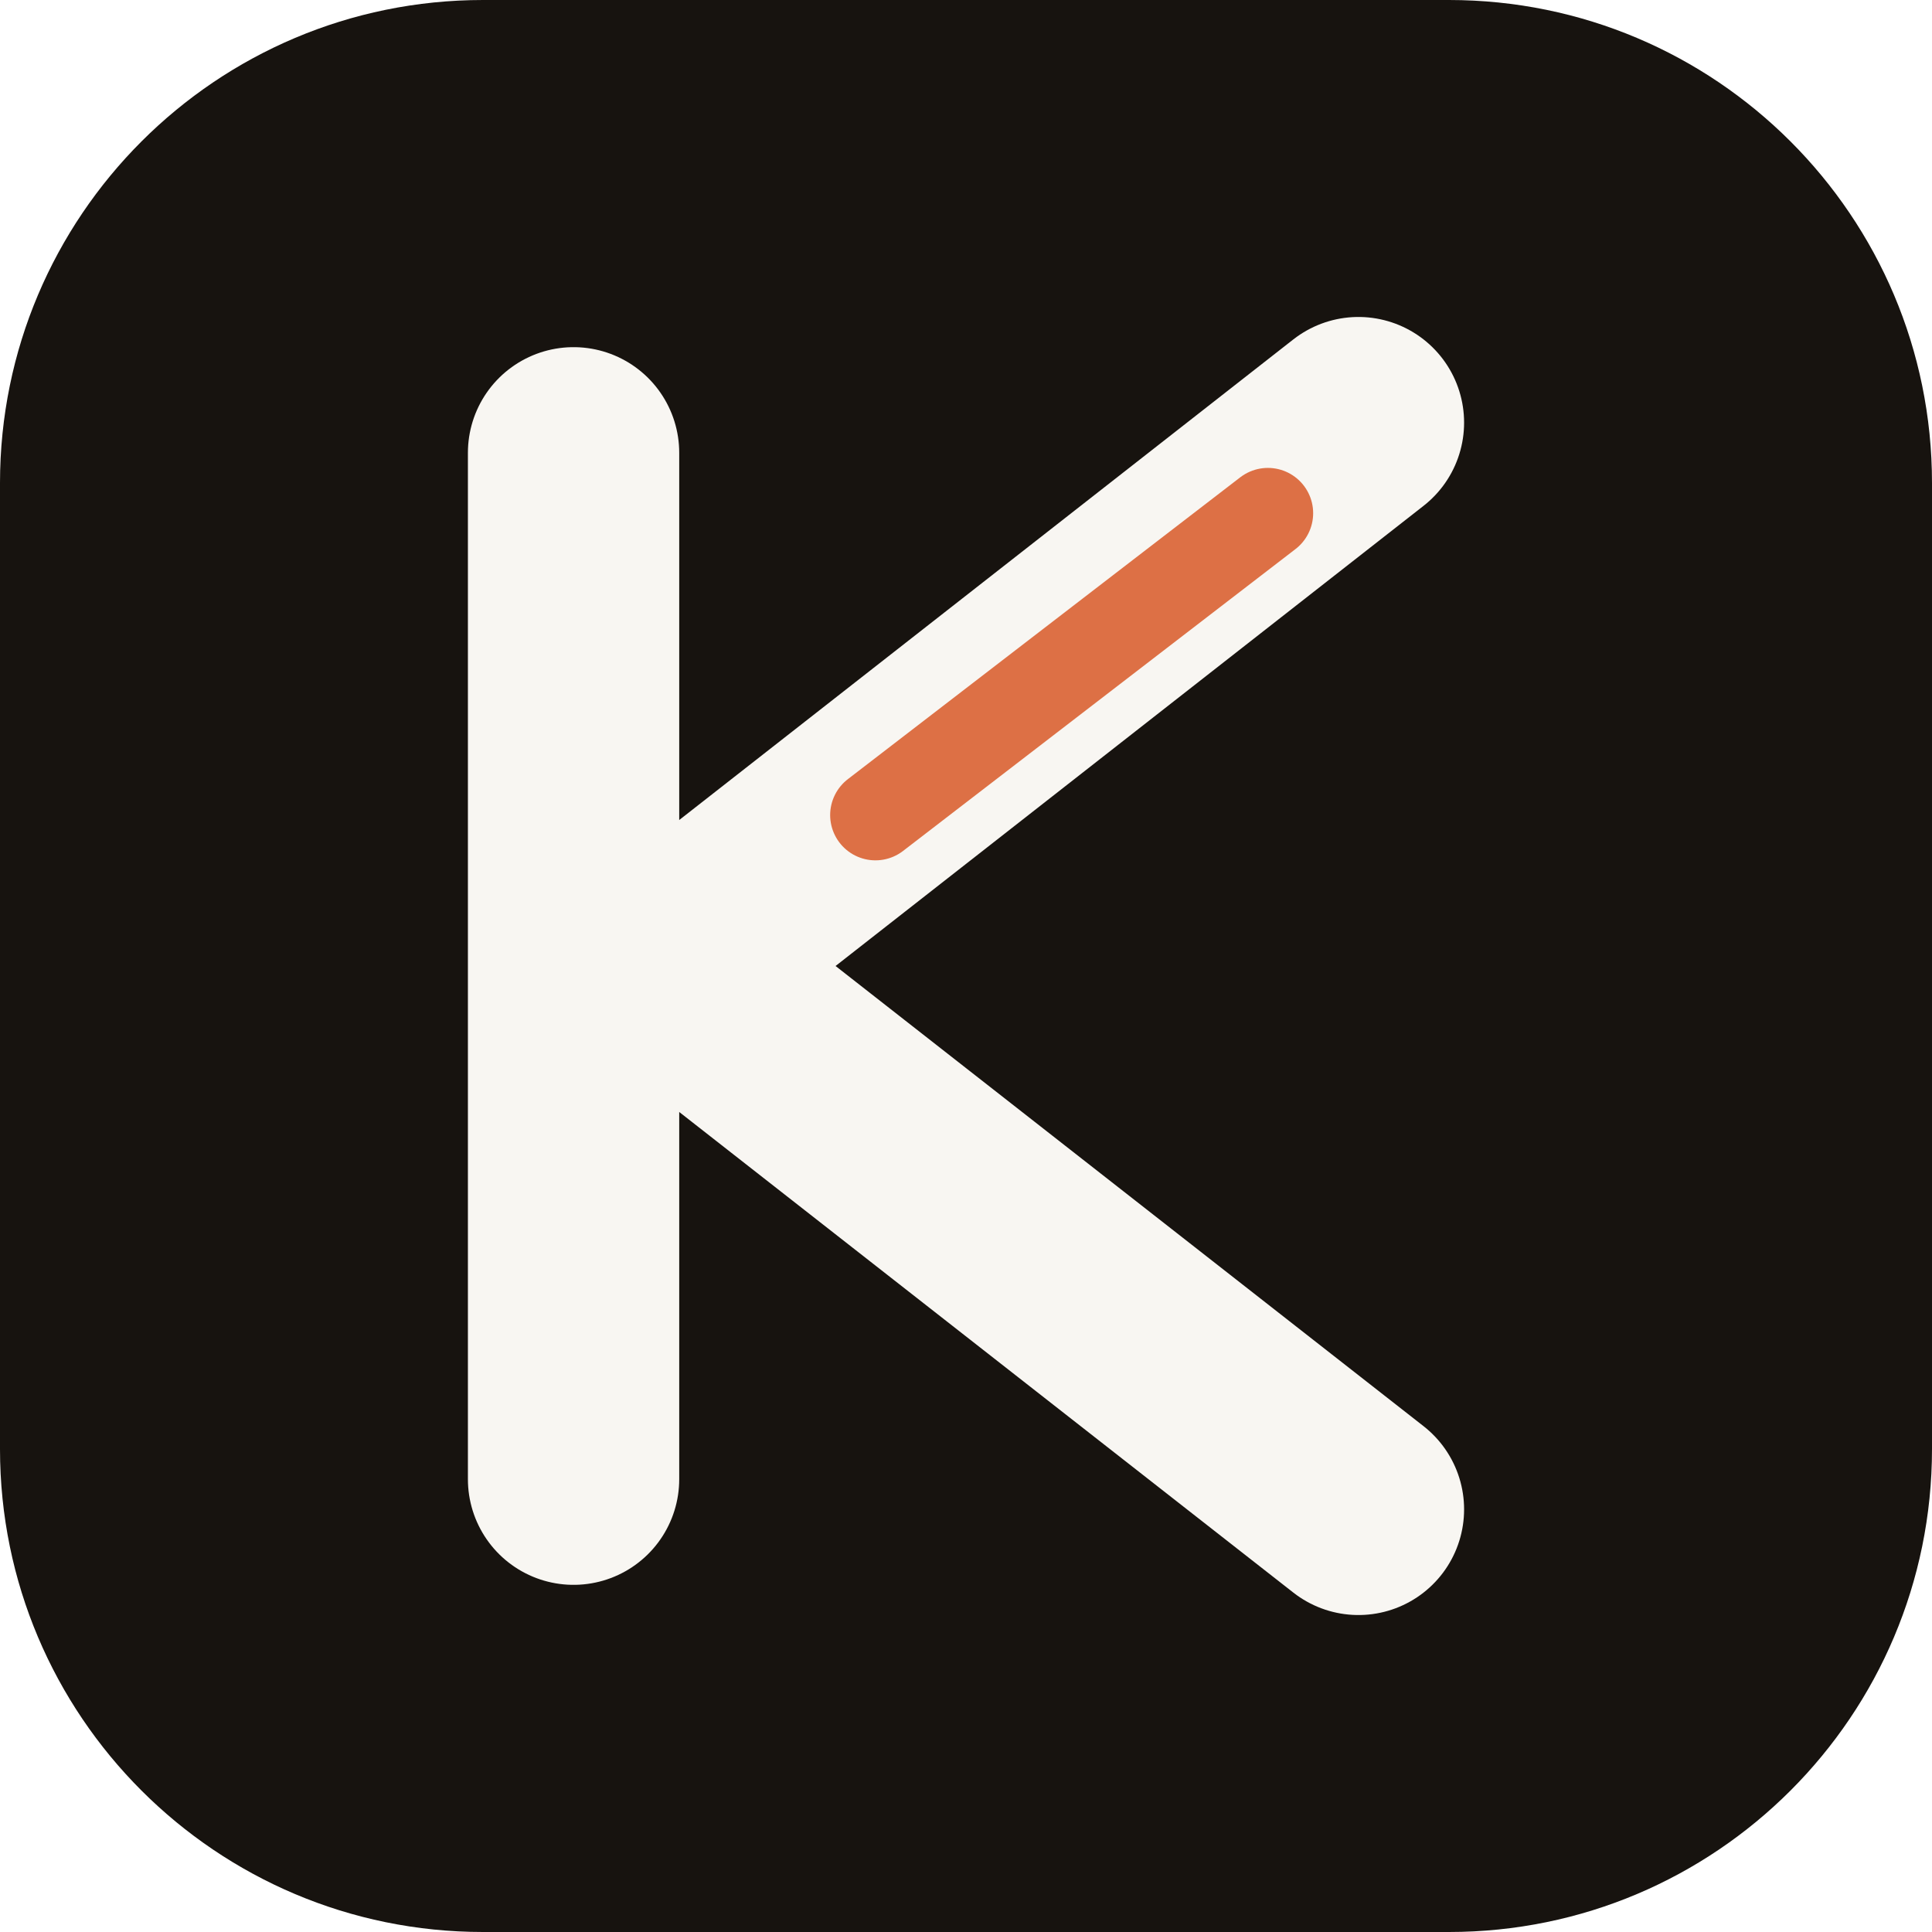
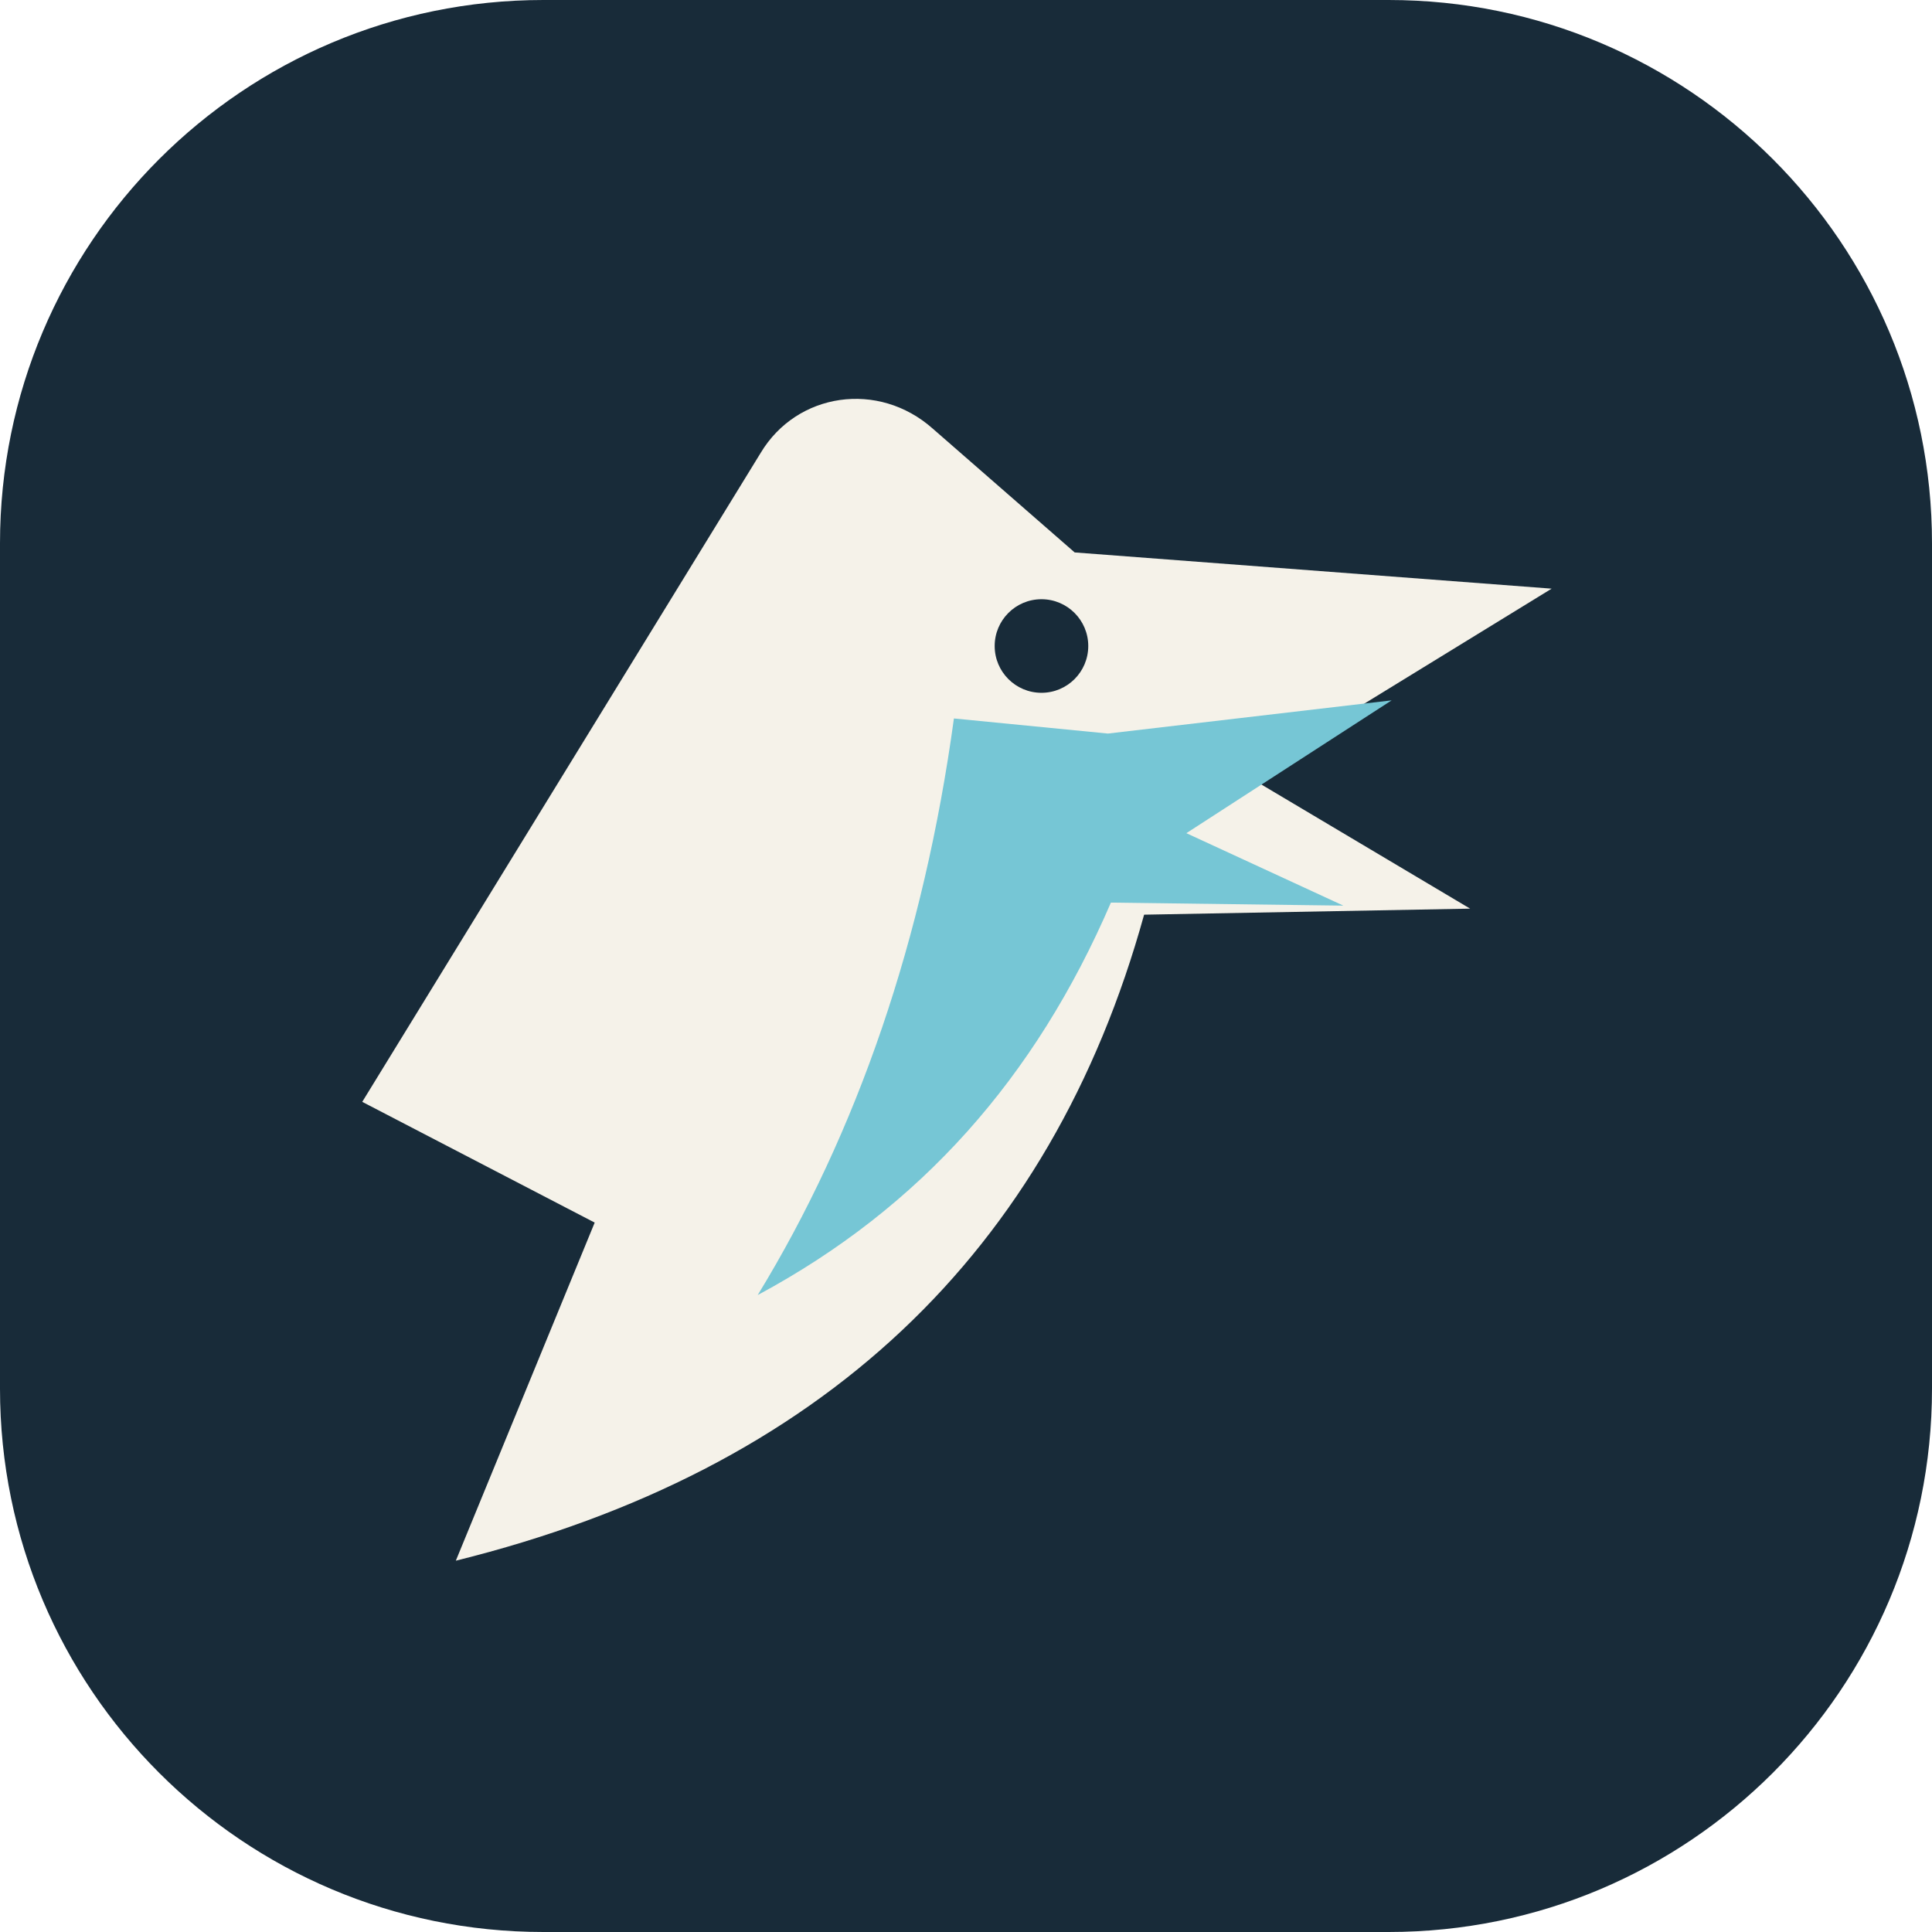
<svg xmlns="http://www.w3.org/2000/svg" viewBox="0 0 64 64" role="img" aria-label="Kestrel">
-   <rect width="64" height="64" rx="16" fill="#17130f" />
-   <path d="M19 15v34M22 32l23-18M22 32l23 18" fill="none" stroke="#f8f6f2" stroke-linecap="round" stroke-linejoin="round" stroke-width="7" />
-   <path d="m29 27 13-10" fill="none" stroke="#dd7045" stroke-linecap="round" stroke-width="3" />
+   <rect width="64" height="64" rx="18" fill="#182b39" />
+   <path d="M12 36.5 25.2 15c1.2-2 3.9-2.4 5.7-.8l4.7 4.1 15.8 1.2-10.1 6.2 7.4 4.4-10.8.2c-3.1 11.2-10.7 18.4-22.8 21.4l4.6-11.2L12 36.5Z" fill="#f5f2e9" />
+   <path d="m36.7 24.3 9.4-1.1-6.8 4.4 5.2 2.4-7.7-.1c-2.5 5.8-6.3 10.1-11.7 13 3.3-5.4 5.5-11.8 6.5-19.1l5.1.5Z" fill="#76c6d5" />
+   <circle cx="34.5" cy="21.4" r="1.55" fill="#182b39" />
</svg>
